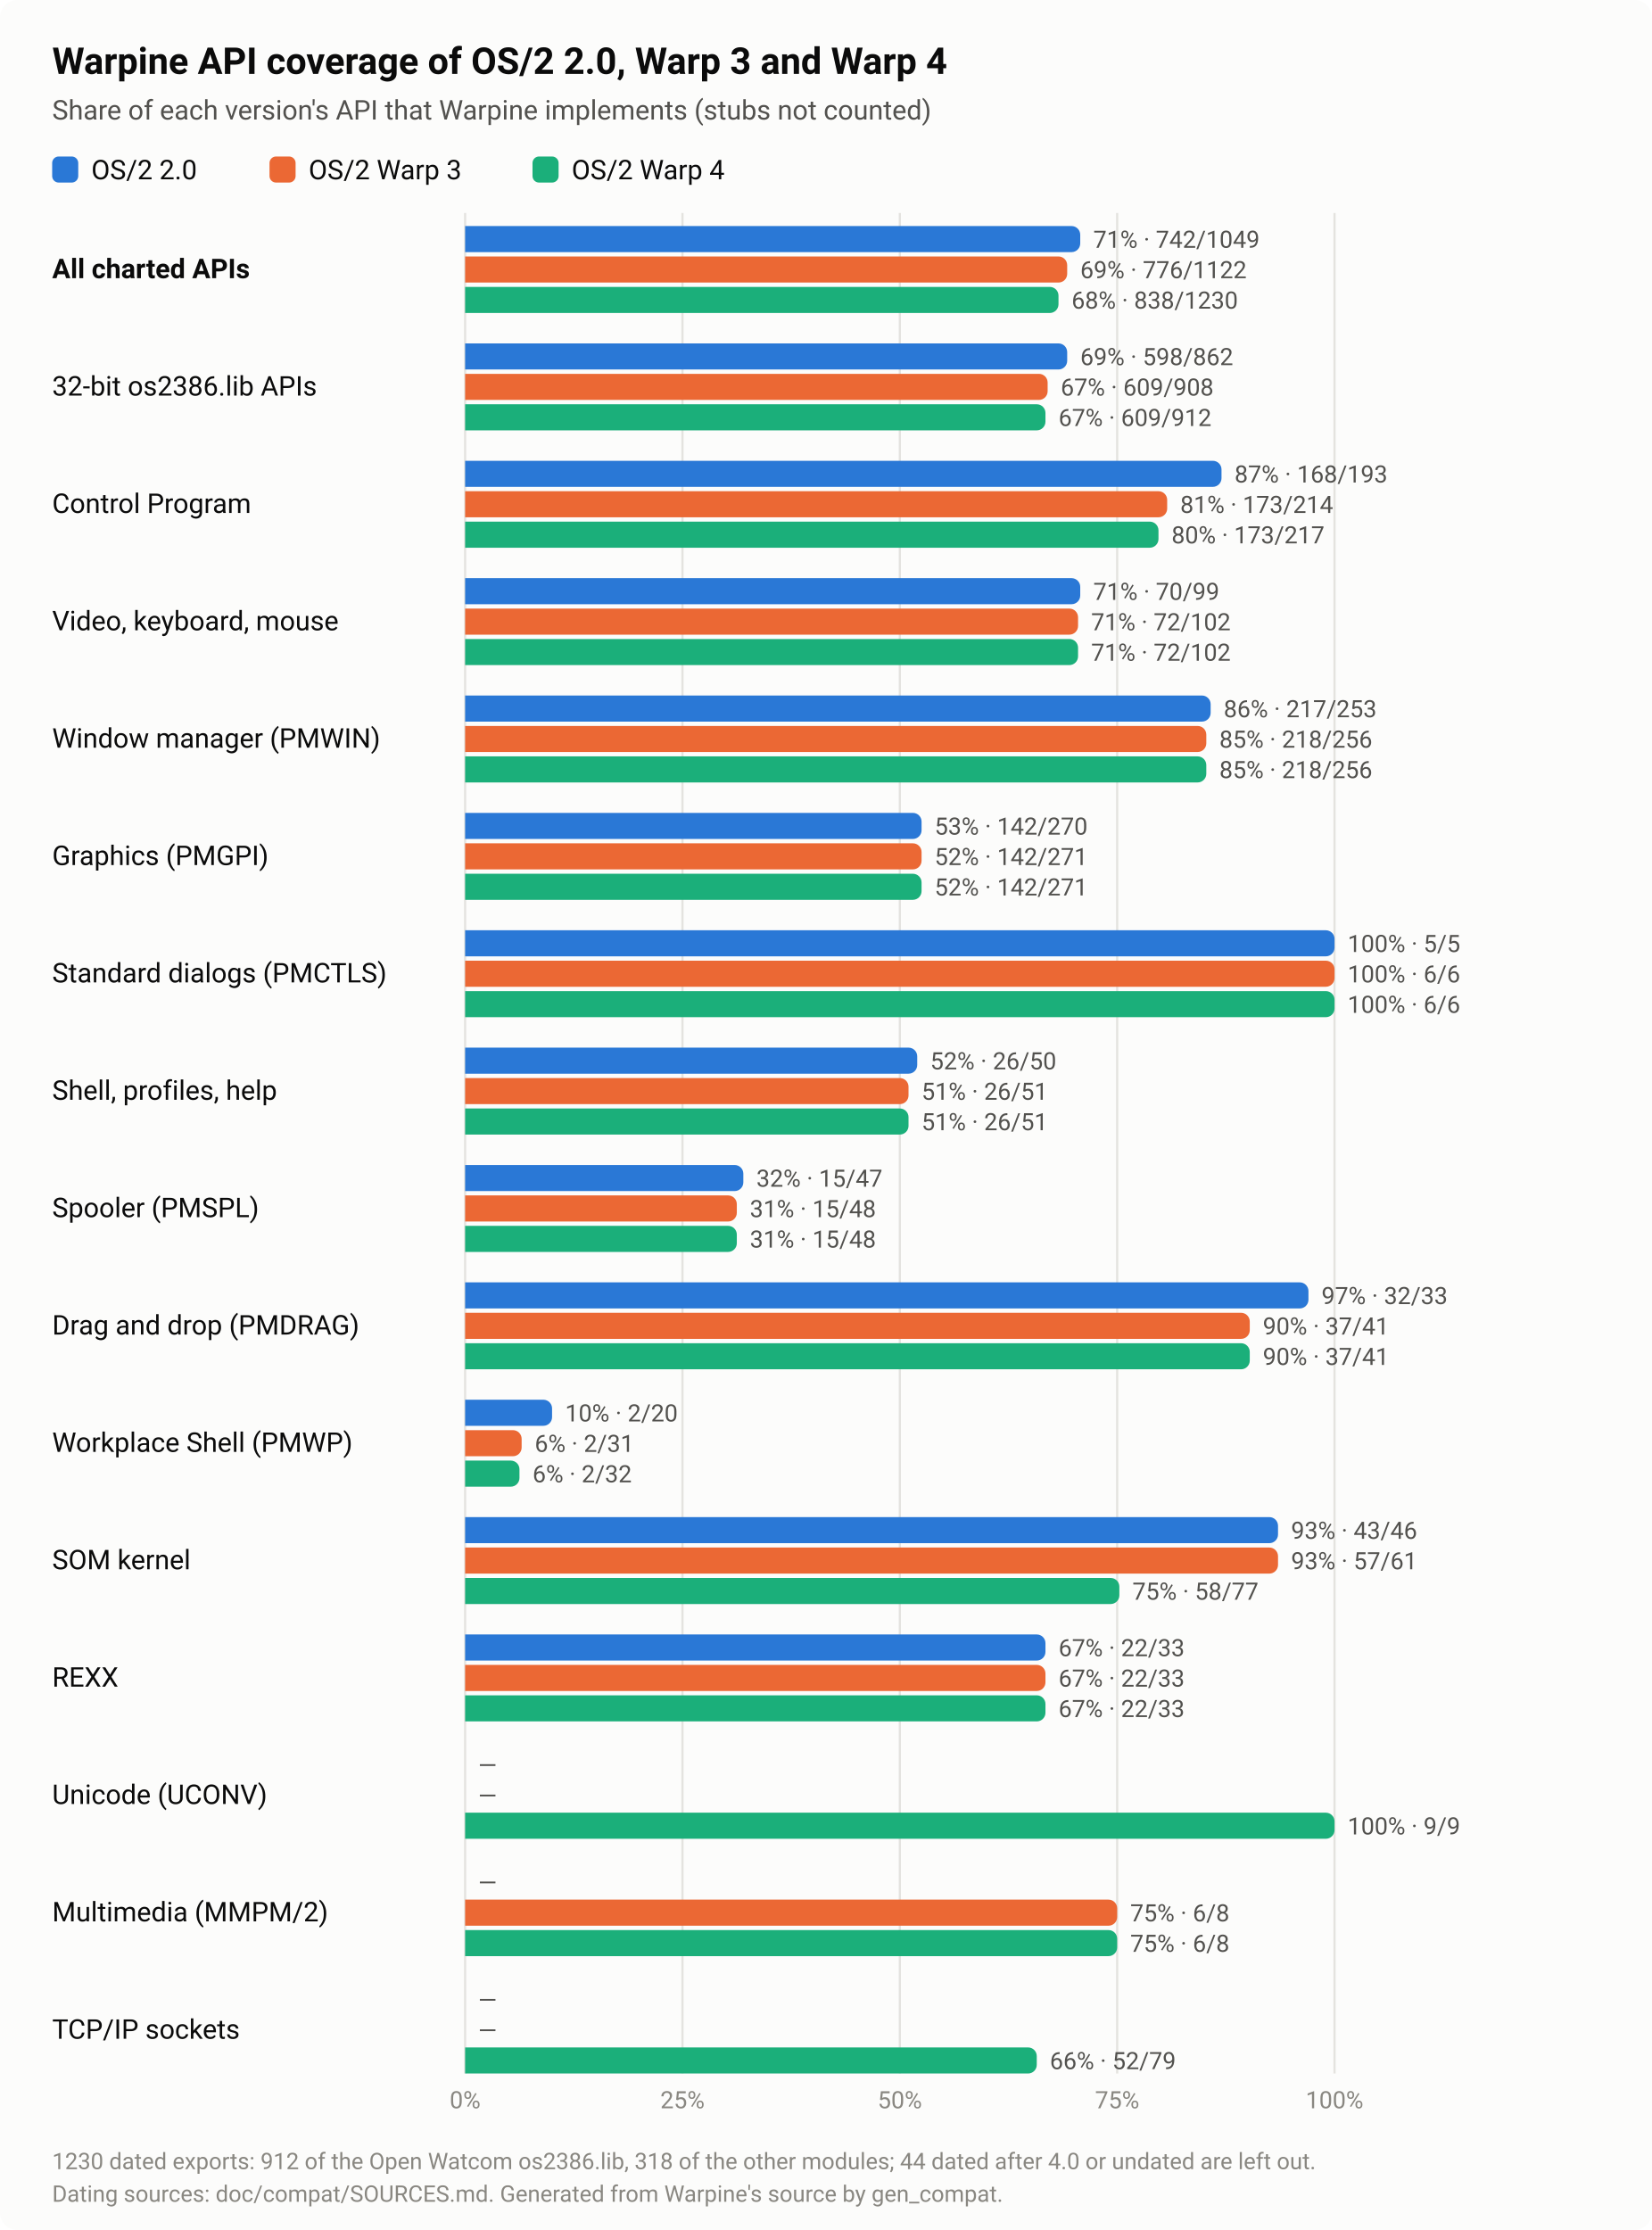
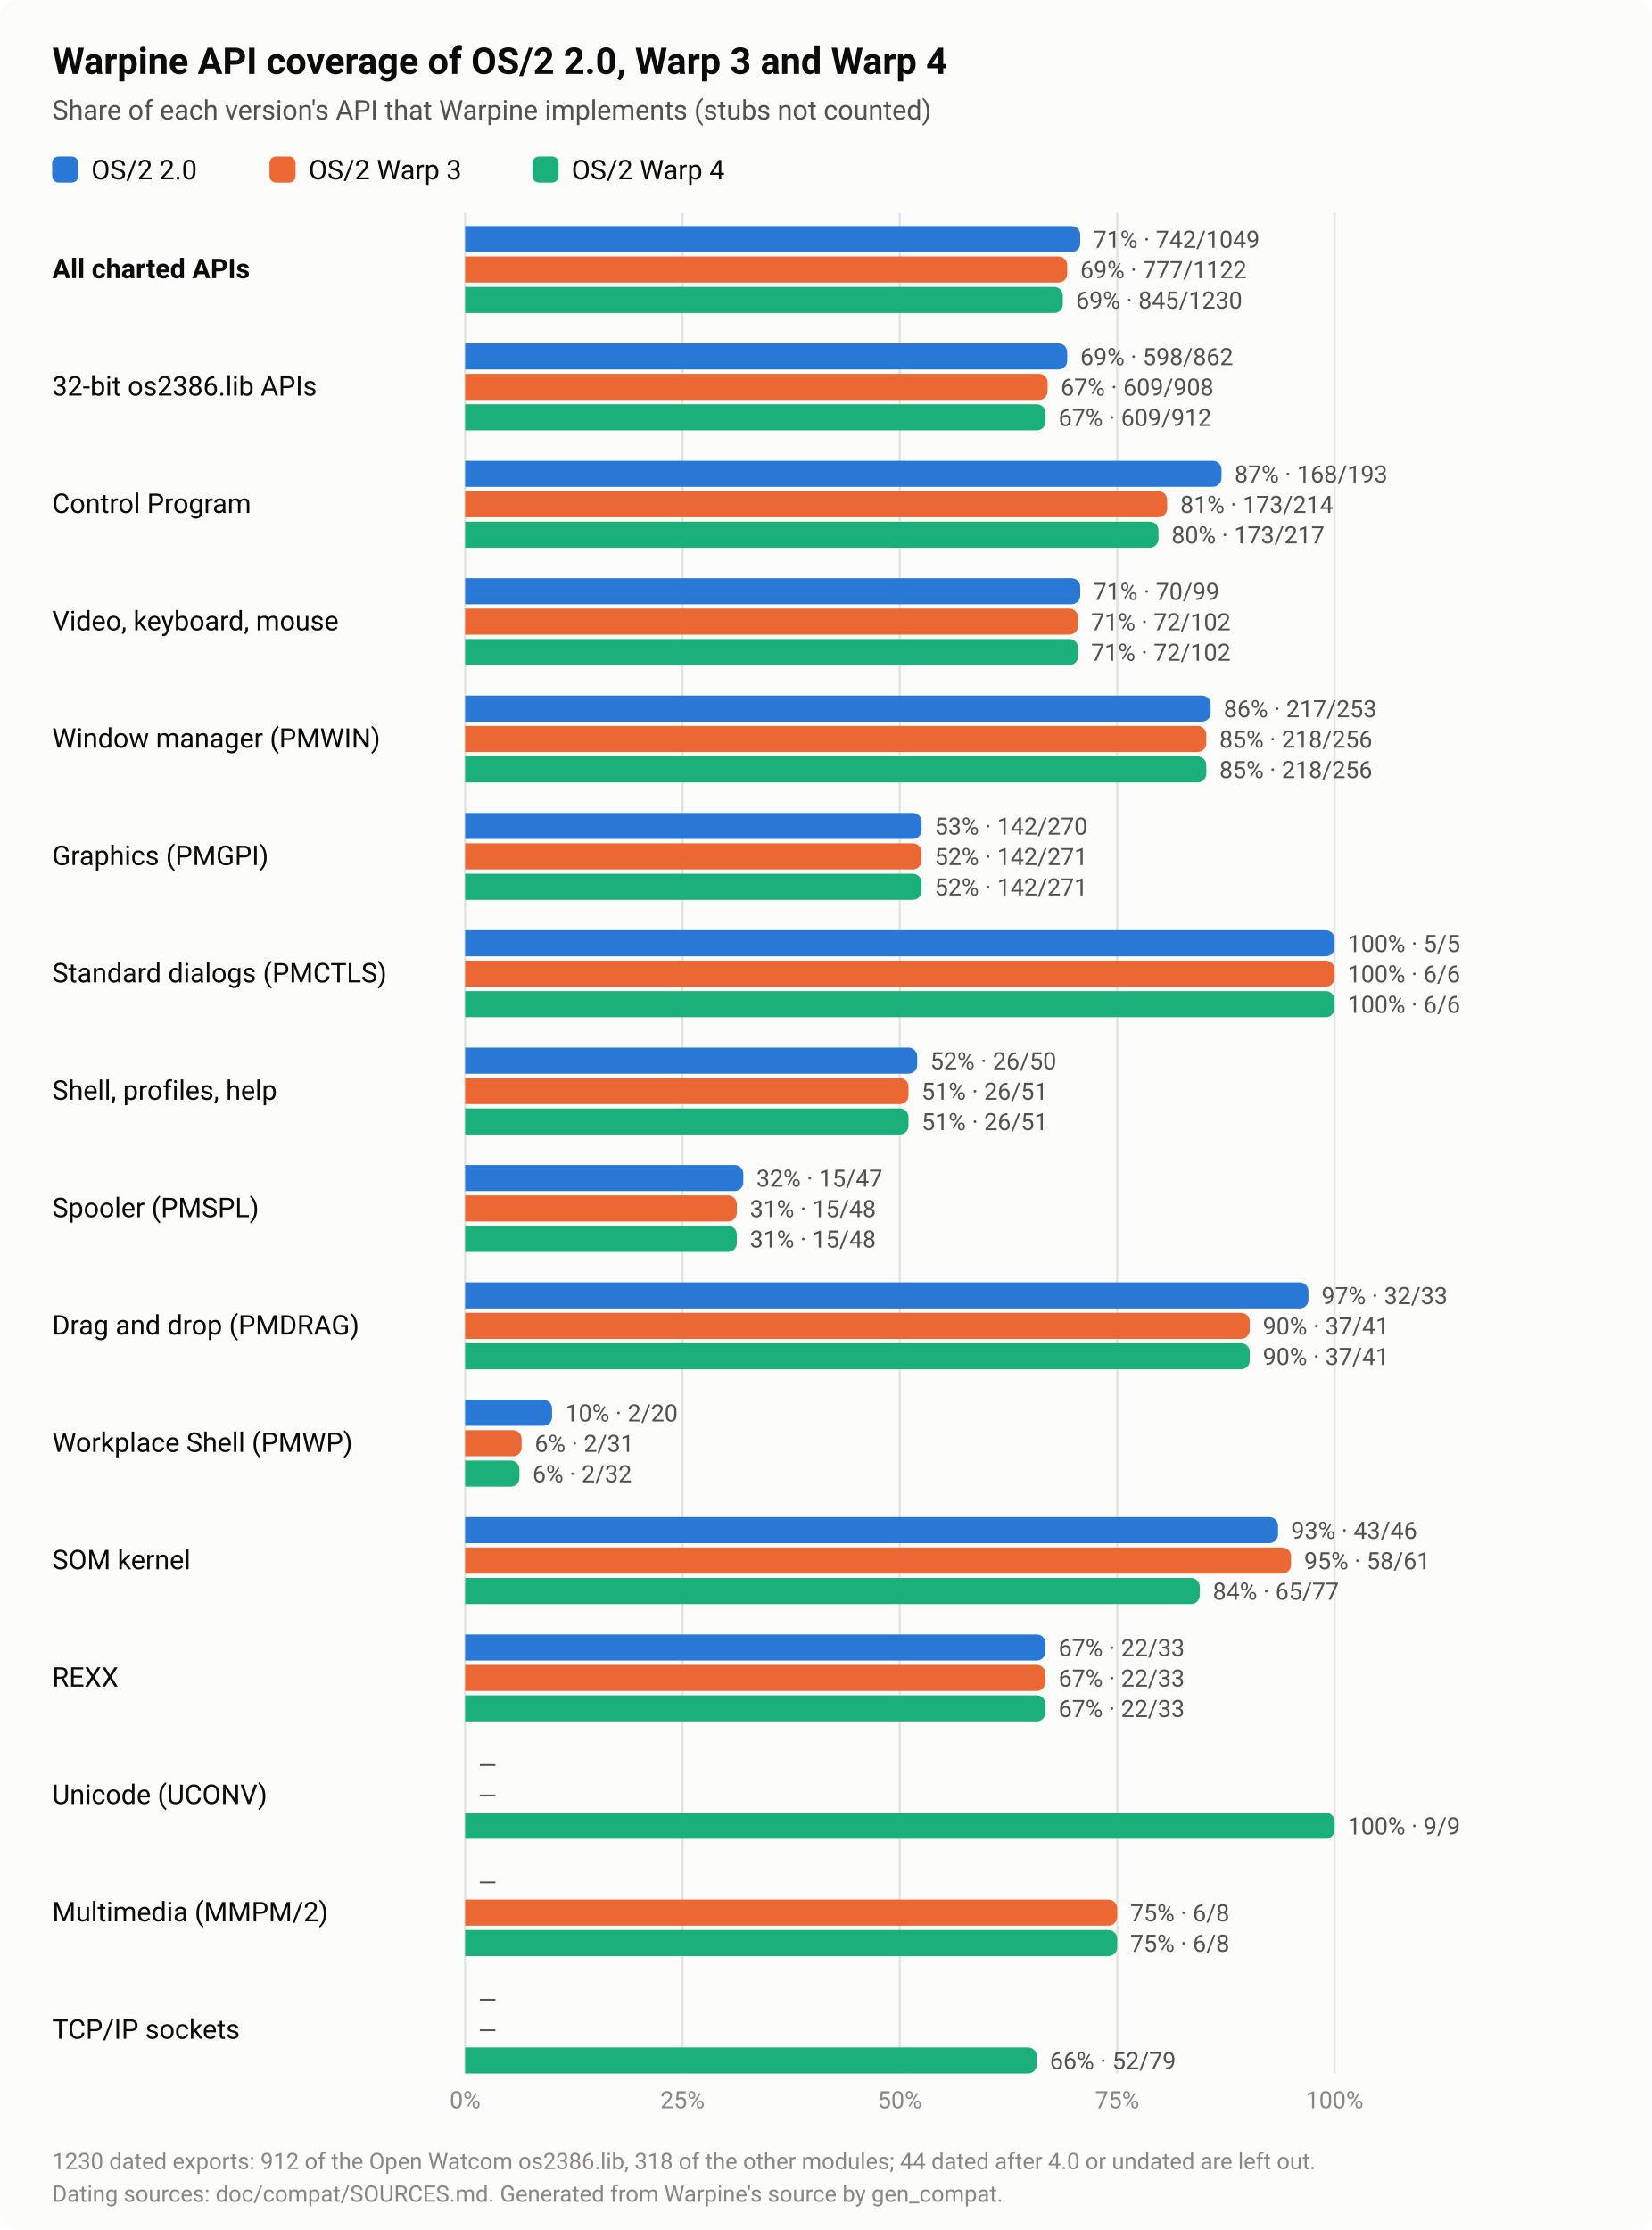
<svg xmlns="http://www.w3.org/2000/svg" width="760" height="1026" viewBox="0 0 760 1026" role="img" aria-labelledby="t d" font-family="system-ui, -apple-system, 'Segoe UI', Roboto, 'Helvetica Neue', Arial, sans-serif">
  <rect width="760" height="1026" rx="8" fill="#fcfcfb" />
  <text x="24" y="34" font-size="17" font-weight="600" fill="#0b0b0b">Warpine API coverage of OS/2 2.0, Warp 3 and Warp 4</text>
  <text x="24" y="55" font-size="12.5" fill="#52514e">Share of each version's API that Warpine implements (stubs not counted)</text>
  <rect x="24" y="72" width="12" height="12" rx="3" fill="#2a78d6" />
  <text x="42" y="82.5" font-size="12.5" fill="#0b0b0b">OS/2 2.0</text>
  <rect x="124" y="72" width="12" height="12" rx="3" fill="#eb6834" />
  <text x="142" y="82.5" font-size="12.5" fill="#0b0b0b">OS/2 Warp 3</text>
  <rect x="245" y="72" width="12" height="12" rx="3" fill="#1baf7a" />
  <text x="263" y="82.5" font-size="12.5" fill="#0b0b0b">OS/2 Warp 4</text>
  <line x1="214" y1="98" x2="214" y2="954" stroke="#e4e3df" stroke-width="1" />
  <text x="214" y="970" font-size="11" text-anchor="middle" fill="#898781">0%</text>
  <line x1="314" y1="98" x2="314" y2="954" stroke="#e4e3df" stroke-width="1" />
  <text x="314" y="970" font-size="11" text-anchor="middle" fill="#898781">25%</text>
  <line x1="414" y1="98" x2="414" y2="954" stroke="#e4e3df" stroke-width="1" />
  <text x="414" y="970" font-size="11" text-anchor="middle" fill="#898781">50%</text>
  <line x1="514" y1="98" x2="514" y2="954" stroke="#e4e3df" stroke-width="1" />
  <text x="514" y="970" font-size="11" text-anchor="middle" fill="#898781">75%</text>
  <line x1="614" y1="98" x2="614" y2="954" stroke="#e4e3df" stroke-width="1" />
  <text x="614" y="970" font-size="11" text-anchor="middle" fill="#898781">100%</text>
  <text x="24" y="128" font-size="12.5" font-weight="600" fill="#0b0b0b">All charted APIs</text>
  <path d="M214 104h279a4 4 0 0 1 4 4v4a4 4 0 0 1 -4 4h-279z" fill="#2a78d6" />
  <text x="503" y="114" font-size="11" fill="#52514e">71% · 742/1049</text>
  <path d="M214 118h273a4 4 0 0 1 4 4v4a4 4 0 0 1 -4 4h-273z" fill="#eb6834" />
-   <text x="497" y="128" font-size="11" fill="#52514e">69% · 776/1122</text>
-   <path d="M214 132h269a4 4 0 0 1 4 4v4a4 4 0 0 1 -4 4h-269z" fill="#1baf7a" />
-   <text x="493" y="142" font-size="11" fill="#52514e">68% · 838/1230</text>
+   <text x="497" y="128" font-size="11" fill="#52514e">69% · 777/1122</text>
+   <path d="M214 132h271a4 4 0 0 1 4 4v4a4 4 0 0 1 -4 4h-271z" fill="#1baf7a" />
+   <text x="495" y="142" font-size="11" fill="#52514e">69% · 845/1230</text>
  <text x="24" y="182" font-size="12.5" font-weight="400" fill="#0b0b0b">32-bit os2386.lib APIs</text>
  <path d="M214 158h273a4 4 0 0 1 4 4v4a4 4 0 0 1 -4 4h-273z" fill="#2a78d6" />
  <text x="497" y="168" font-size="11" fill="#52514e">69% · 598/862</text>
  <path d="M214 172h264a4 4 0 0 1 4 4v4a4 4 0 0 1 -4 4h-264z" fill="#eb6834" />
  <text x="488" y="182" font-size="11" fill="#52514e">67% · 609/908</text>
  <path d="M214 186h263a4 4 0 0 1 4 4v4a4 4 0 0 1 -4 4h-263z" fill="#1baf7a" />
  <text x="487" y="196" font-size="11" fill="#52514e">67% · 609/912</text>
  <text x="24" y="236" font-size="12.5" font-weight="400" fill="#0b0b0b">Control Program</text>
  <path d="M214 212h344a4 4 0 0 1 4 4v4a4 4 0 0 1 -4 4h-344z" fill="#2a78d6" />
  <text x="568" y="222" font-size="11" fill="#52514e">87% · 168/193</text>
  <path d="M214 226h319a4 4 0 0 1 4 4v4a4 4 0 0 1 -4 4h-319z" fill="#eb6834" />
  <text x="543" y="236" font-size="11" fill="#52514e">81% · 173/214</text>
  <path d="M214 240h315a4 4 0 0 1 4 4v4a4 4 0 0 1 -4 4h-315z" fill="#1baf7a" />
  <text x="539" y="250" font-size="11" fill="#52514e">80% · 173/217</text>
  <text x="24" y="290" font-size="12.5" font-weight="400" fill="#0b0b0b">Video, keyboard, mouse</text>
  <path d="M214 266h279a4 4 0 0 1 4 4v4a4 4 0 0 1 -4 4h-279z" fill="#2a78d6" />
  <text x="503" y="276" font-size="11" fill="#52514e">71% · 70/99</text>
  <path d="M214 280h278a4 4 0 0 1 4 4v4a4 4 0 0 1 -4 4h-278z" fill="#eb6834" />
  <text x="502" y="290" font-size="11" fill="#52514e">71% · 72/102</text>
  <path d="M214 294h278a4 4 0 0 1 4 4v4a4 4 0 0 1 -4 4h-278z" fill="#1baf7a" />
  <text x="502" y="304" font-size="11" fill="#52514e">71% · 72/102</text>
  <text x="24" y="344" font-size="12.5" font-weight="400" fill="#0b0b0b">Window manager (PMWIN)</text>
  <path d="M214 320h339a4 4 0 0 1 4 4v4a4 4 0 0 1 -4 4h-339z" fill="#2a78d6" />
  <text x="563" y="330" font-size="11" fill="#52514e">86% · 217/253</text>
  <path d="M214 334h337a4 4 0 0 1 4 4v4a4 4 0 0 1 -4 4h-337z" fill="#eb6834" />
  <text x="561" y="344" font-size="11" fill="#52514e">85% · 218/256</text>
  <path d="M214 348h337a4 4 0 0 1 4 4v4a4 4 0 0 1 -4 4h-337z" fill="#1baf7a" />
  <text x="561" y="358" font-size="11" fill="#52514e">85% · 218/256</text>
  <text x="24" y="398" font-size="12.5" font-weight="400" fill="#0b0b0b">Graphics (PMGPI)</text>
  <path d="M214 374h206a4 4 0 0 1 4 4v4a4 4 0 0 1 -4 4h-206z" fill="#2a78d6" />
  <text x="430" y="384" font-size="11" fill="#52514e">53% · 142/270</text>
  <path d="M214 388h206a4 4 0 0 1 4 4v4a4 4 0 0 1 -4 4h-206z" fill="#eb6834" />
  <text x="430" y="398" font-size="11" fill="#52514e">52% · 142/271</text>
  <path d="M214 402h206a4 4 0 0 1 4 4v4a4 4 0 0 1 -4 4h-206z" fill="#1baf7a" />
  <text x="430" y="412" font-size="11" fill="#52514e">52% · 142/271</text>
  <text x="24" y="452" font-size="12.5" font-weight="400" fill="#0b0b0b">Standard dialogs (PMCTLS)</text>
  <path d="M214 428h396a4 4 0 0 1 4 4v4a4 4 0 0 1 -4 4h-396z" fill="#2a78d6" />
  <text x="620" y="438" font-size="11" fill="#52514e">100% · 5/5</text>
  <path d="M214 442h396a4 4 0 0 1 4 4v4a4 4 0 0 1 -4 4h-396z" fill="#eb6834" />
  <text x="620" y="452" font-size="11" fill="#52514e">100% · 6/6</text>
  <path d="M214 456h396a4 4 0 0 1 4 4v4a4 4 0 0 1 -4 4h-396z" fill="#1baf7a" />
  <text x="620" y="466" font-size="11" fill="#52514e">100% · 6/6</text>
  <text x="24" y="506" font-size="12.5" font-weight="400" fill="#0b0b0b">Shell, profiles, help</text>
  <path d="M214 482h204a4 4 0 0 1 4 4v4a4 4 0 0 1 -4 4h-204z" fill="#2a78d6" />
  <text x="428" y="492" font-size="11" fill="#52514e">52% · 26/50</text>
  <path d="M214 496h200a4 4 0 0 1 4 4v4a4 4 0 0 1 -4 4h-200z" fill="#eb6834" />
  <text x="424" y="506" font-size="11" fill="#52514e">51% · 26/51</text>
  <path d="M214 510h200a4 4 0 0 1 4 4v4a4 4 0 0 1 -4 4h-200z" fill="#1baf7a" />
  <text x="424" y="520" font-size="11" fill="#52514e">51% · 26/51</text>
  <text x="24" y="560" font-size="12.5" font-weight="400" fill="#0b0b0b">Spooler (PMSPL)</text>
  <path d="M214 536h124a4 4 0 0 1 4 4v4a4 4 0 0 1 -4 4h-124z" fill="#2a78d6" />
  <text x="348" y="546" font-size="11" fill="#52514e">32% · 15/47</text>
  <path d="M214 550h121a4 4 0 0 1 4 4v4a4 4 0 0 1 -4 4h-121z" fill="#eb6834" />
  <text x="345" y="560" font-size="11" fill="#52514e">31% · 15/48</text>
  <path d="M214 564h121a4 4 0 0 1 4 4v4a4 4 0 0 1 -4 4h-121z" fill="#1baf7a" />
  <text x="345" y="574" font-size="11" fill="#52514e">31% · 15/48</text>
  <text x="24" y="614" font-size="12.5" font-weight="400" fill="#0b0b0b">Drag and drop (PMDRAG)</text>
  <path d="M214 590h384a4 4 0 0 1 4 4v4a4 4 0 0 1 -4 4h-384z" fill="#2a78d6" />
  <text x="608" y="600" font-size="11" fill="#52514e">97% · 32/33</text>
  <path d="M214 604h357a4 4 0 0 1 4 4v4a4 4 0 0 1 -4 4h-357z" fill="#eb6834" />
  <text x="581" y="614" font-size="11" fill="#52514e">90% · 37/41</text>
  <path d="M214 618h357a4 4 0 0 1 4 4v4a4 4 0 0 1 -4 4h-357z" fill="#1baf7a" />
  <text x="581" y="628" font-size="11" fill="#52514e">90% · 37/41</text>
  <text x="24" y="668" font-size="12.5" font-weight="400" fill="#0b0b0b">Workplace Shell (PMWP)</text>
  <path d="M214 644h36a4 4 0 0 1 4 4v4a4 4 0 0 1 -4 4h-36z" fill="#2a78d6" />
  <text x="260" y="654" font-size="11" fill="#52514e">10% · 2/20</text>
  <path d="M214 658h22a4 4 0 0 1 4 4v4a4 4 0 0 1 -4 4h-22z" fill="#eb6834" />
  <text x="246" y="668" font-size="11" fill="#52514e">6% · 2/31</text>
  <path d="M214 672h21a4 4 0 0 1 4 4v4a4 4 0 0 1 -4 4h-21z" fill="#1baf7a" />
  <text x="245" y="682" font-size="11" fill="#52514e">6% · 2/32</text>
  <text x="24" y="722" font-size="12.5" font-weight="400" fill="#0b0b0b">SOM kernel</text>
  <path d="M214 698h370a4 4 0 0 1 4 4v4a4 4 0 0 1 -4 4h-370z" fill="#2a78d6" />
  <text x="594" y="708" font-size="11" fill="#52514e">93% · 43/46</text>
-   <path d="M214 712h370a4 4 0 0 1 4 4v4a4 4 0 0 1 -4 4h-370z" fill="#eb6834" />
-   <text x="594" y="722" font-size="11" fill="#52514e">93% · 57/61</text>
-   <path d="M214 726h297a4 4 0 0 1 4 4v4a4 4 0 0 1 -4 4h-297z" fill="#1baf7a" />
-   <text x="521" y="736" font-size="11" fill="#52514e">75% · 58/77</text>
+   <path d="M214 712h376a4 4 0 0 1 4 4v4a4 4 0 0 1 -4 4h-376z" fill="#eb6834" />
+   <text x="600" y="722" font-size="11" fill="#52514e">95% · 58/61</text>
+   <path d="M214 726h334a4 4 0 0 1 4 4v4a4 4 0 0 1 -4 4h-334z" fill="#1baf7a" />
+   <text x="558" y="736" font-size="11" fill="#52514e">84% · 65/77</text>
  <text x="24" y="776" font-size="12.5" font-weight="400" fill="#0b0b0b">REXX</text>
  <path d="M214 752h263a4 4 0 0 1 4 4v4a4 4 0 0 1 -4 4h-263z" fill="#2a78d6" />
  <text x="487" y="762" font-size="11" fill="#52514e">67% · 22/33</text>
  <path d="M214 766h263a4 4 0 0 1 4 4v4a4 4 0 0 1 -4 4h-263z" fill="#eb6834" />
  <text x="487" y="776" font-size="11" fill="#52514e">67% · 22/33</text>
  <path d="M214 780h263a4 4 0 0 1 4 4v4a4 4 0 0 1 -4 4h-263z" fill="#1baf7a" />
  <text x="487" y="790" font-size="11" fill="#52514e">67% · 22/33</text>
  <text x="24" y="830" font-size="12.5" font-weight="400" fill="#0b0b0b">Unicode (UCONV)</text>
  <text x="220" y="816" font-size="11" fill="#52514e">—</text>
  <text x="220" y="830" font-size="11" fill="#52514e">—</text>
  <path d="M214 834h396a4 4 0 0 1 4 4v4a4 4 0 0 1 -4 4h-396z" fill="#1baf7a" />
  <text x="620" y="844" font-size="11" fill="#52514e">100% · 9/9</text>
  <text x="24" y="884" font-size="12.5" font-weight="400" fill="#0b0b0b">Multimedia (MMPM/2)</text>
  <text x="220" y="870" font-size="11" fill="#52514e">—</text>
  <path d="M214 874h296a4 4 0 0 1 4 4v4a4 4 0 0 1 -4 4h-296z" fill="#eb6834" />
  <text x="520" y="884" font-size="11" fill="#52514e">75% · 6/8</text>
  <path d="M214 888h296a4 4 0 0 1 4 4v4a4 4 0 0 1 -4 4h-296z" fill="#1baf7a" />
  <text x="520" y="898" font-size="11" fill="#52514e">75% · 6/8</text>
  <text x="24" y="938" font-size="12.5" font-weight="400" fill="#0b0b0b">TCP/IP sockets</text>
  <text x="220" y="924" font-size="11" fill="#52514e">—</text>
  <text x="220" y="938" font-size="11" fill="#52514e">—</text>
  <path d="M214 942h259a4 4 0 0 1 4 4v4a4 4 0 0 1 -4 4h-259z" fill="#1baf7a" />
  <text x="483" y="952" font-size="11" fill="#52514e">66% · 52/79</text>
  <text x="24" y="998" font-size="10.5" fill="#898781">1230 dated exports: 912 of the Open Watcom os2386.lib, 318 of the other modules; 44 dated after 4.0 or undated are left out.</text>
  <text x="24" y="1013" font-size="10.5" fill="#898781">Dating sources: doc/compat/SOURCES.md. Generated from Warpine's source by gen_compat.</text>
</svg>
